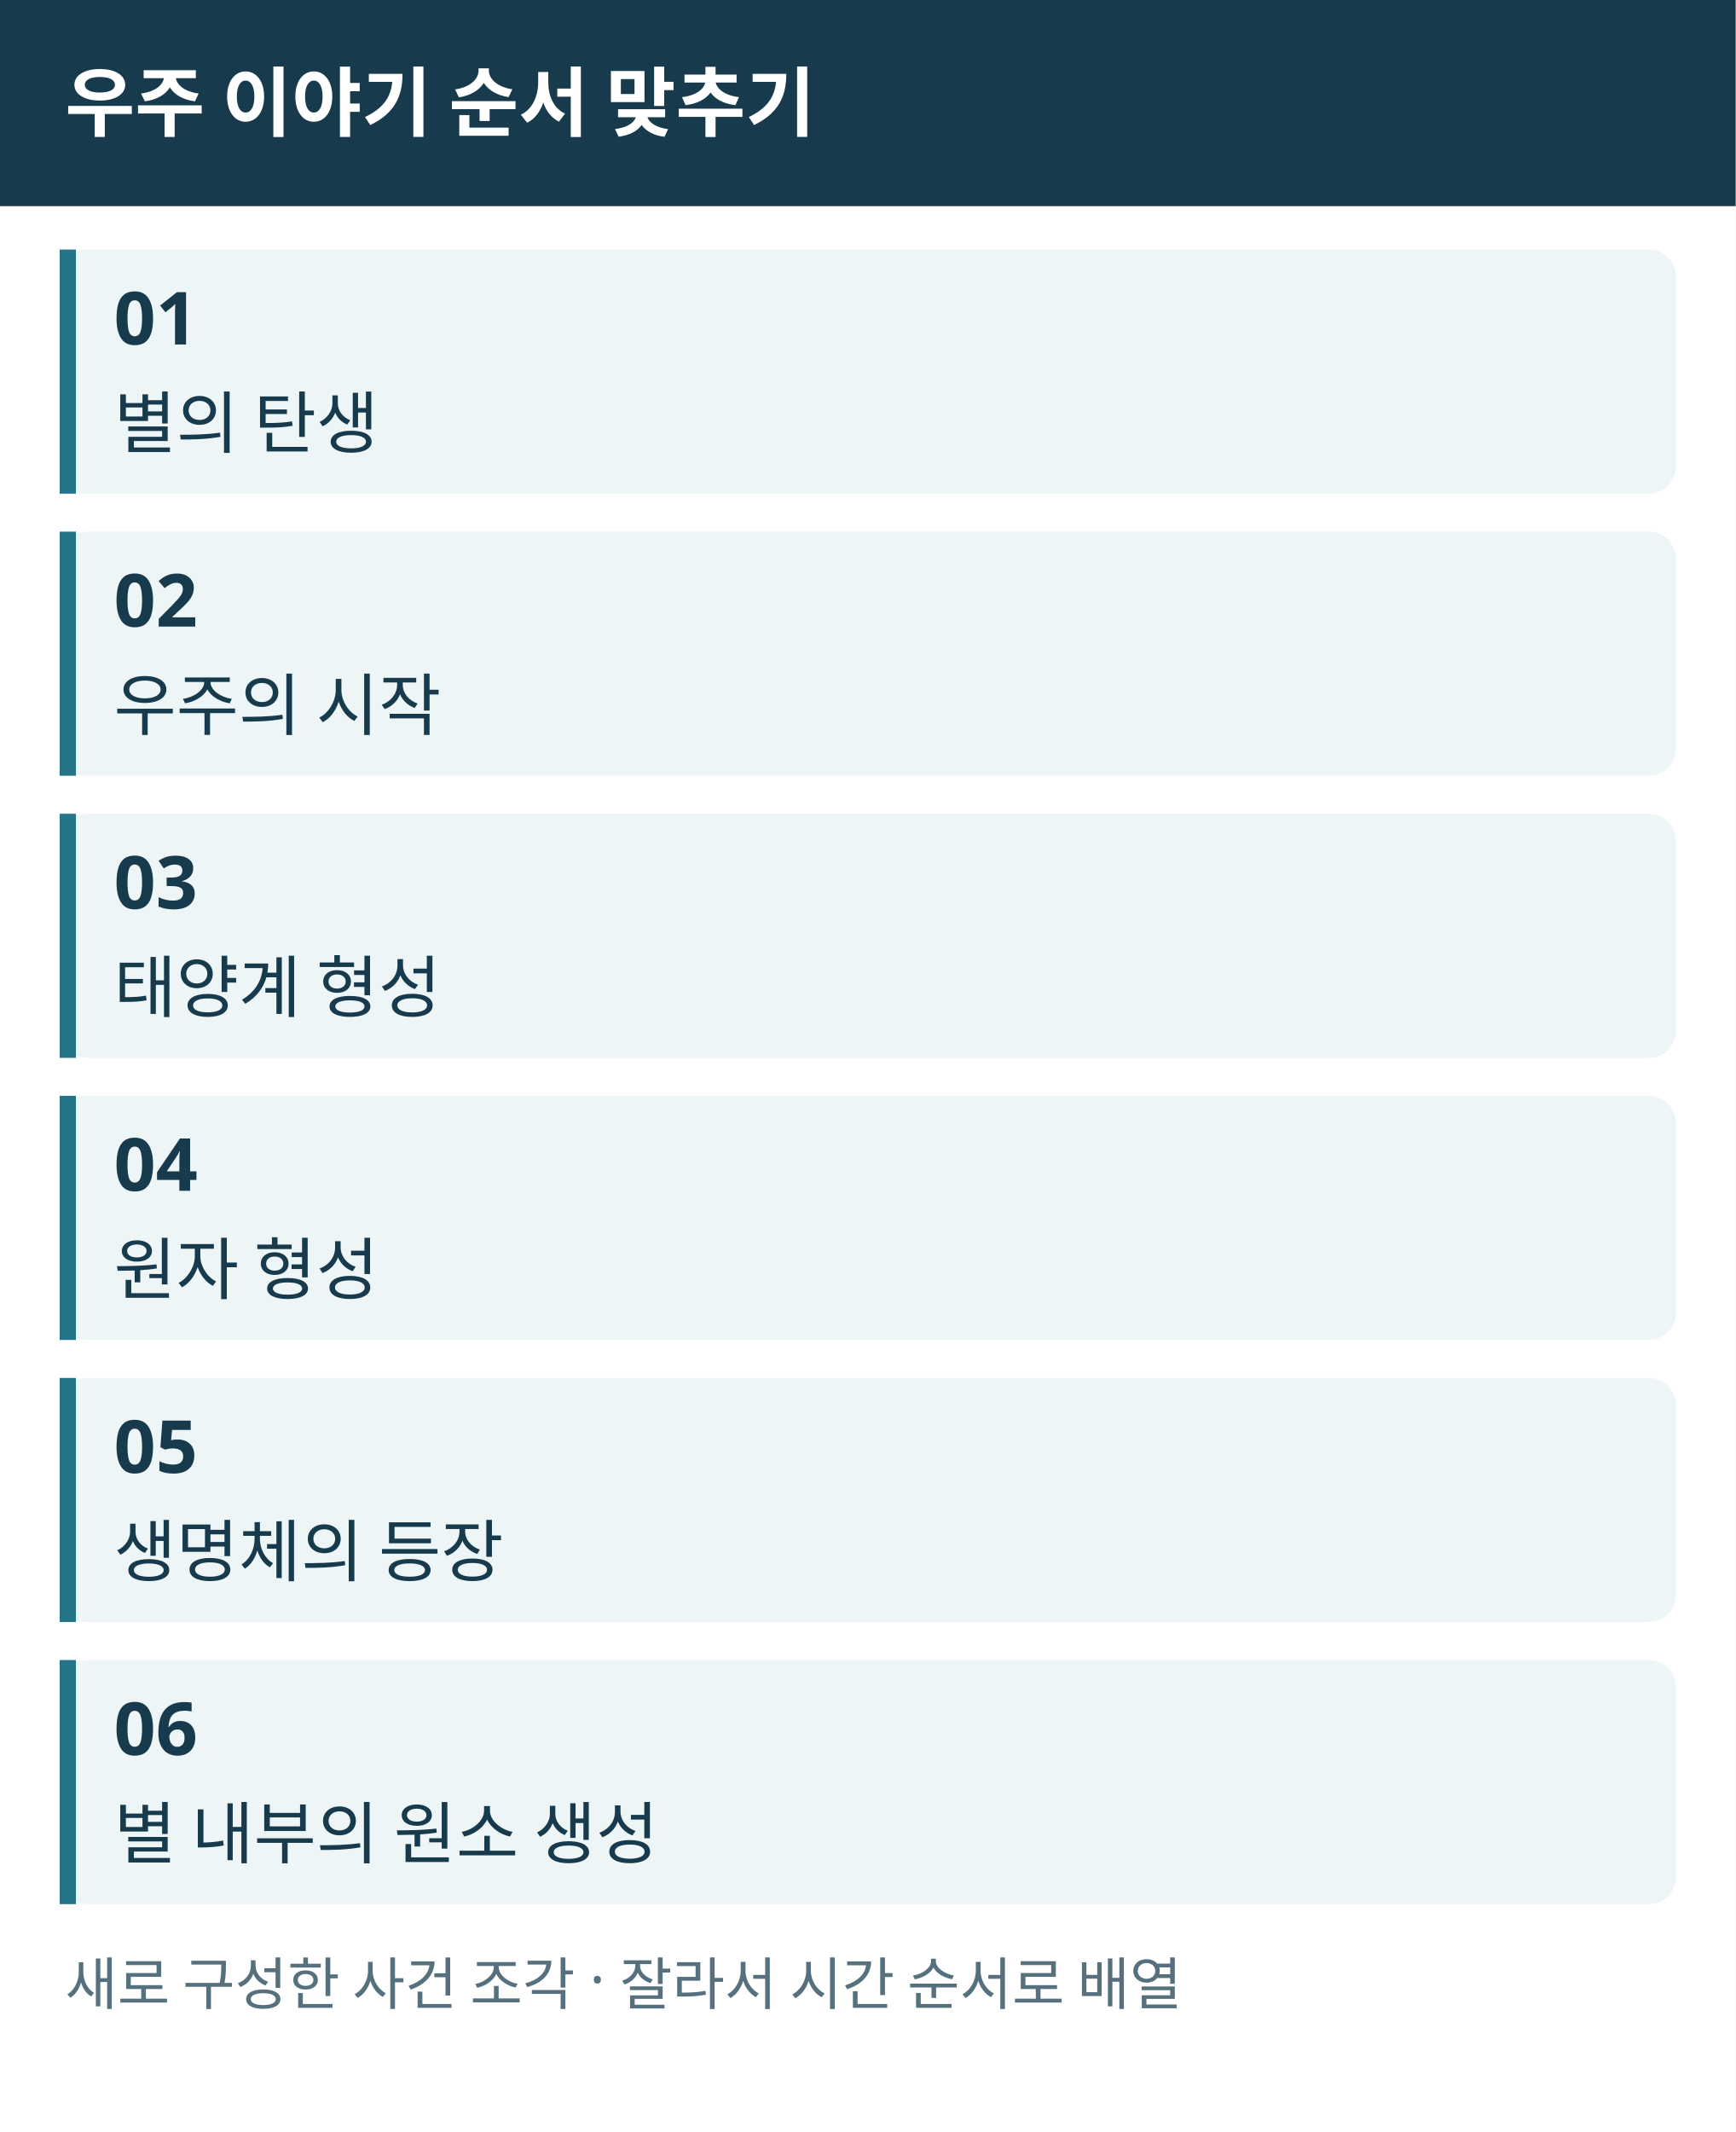
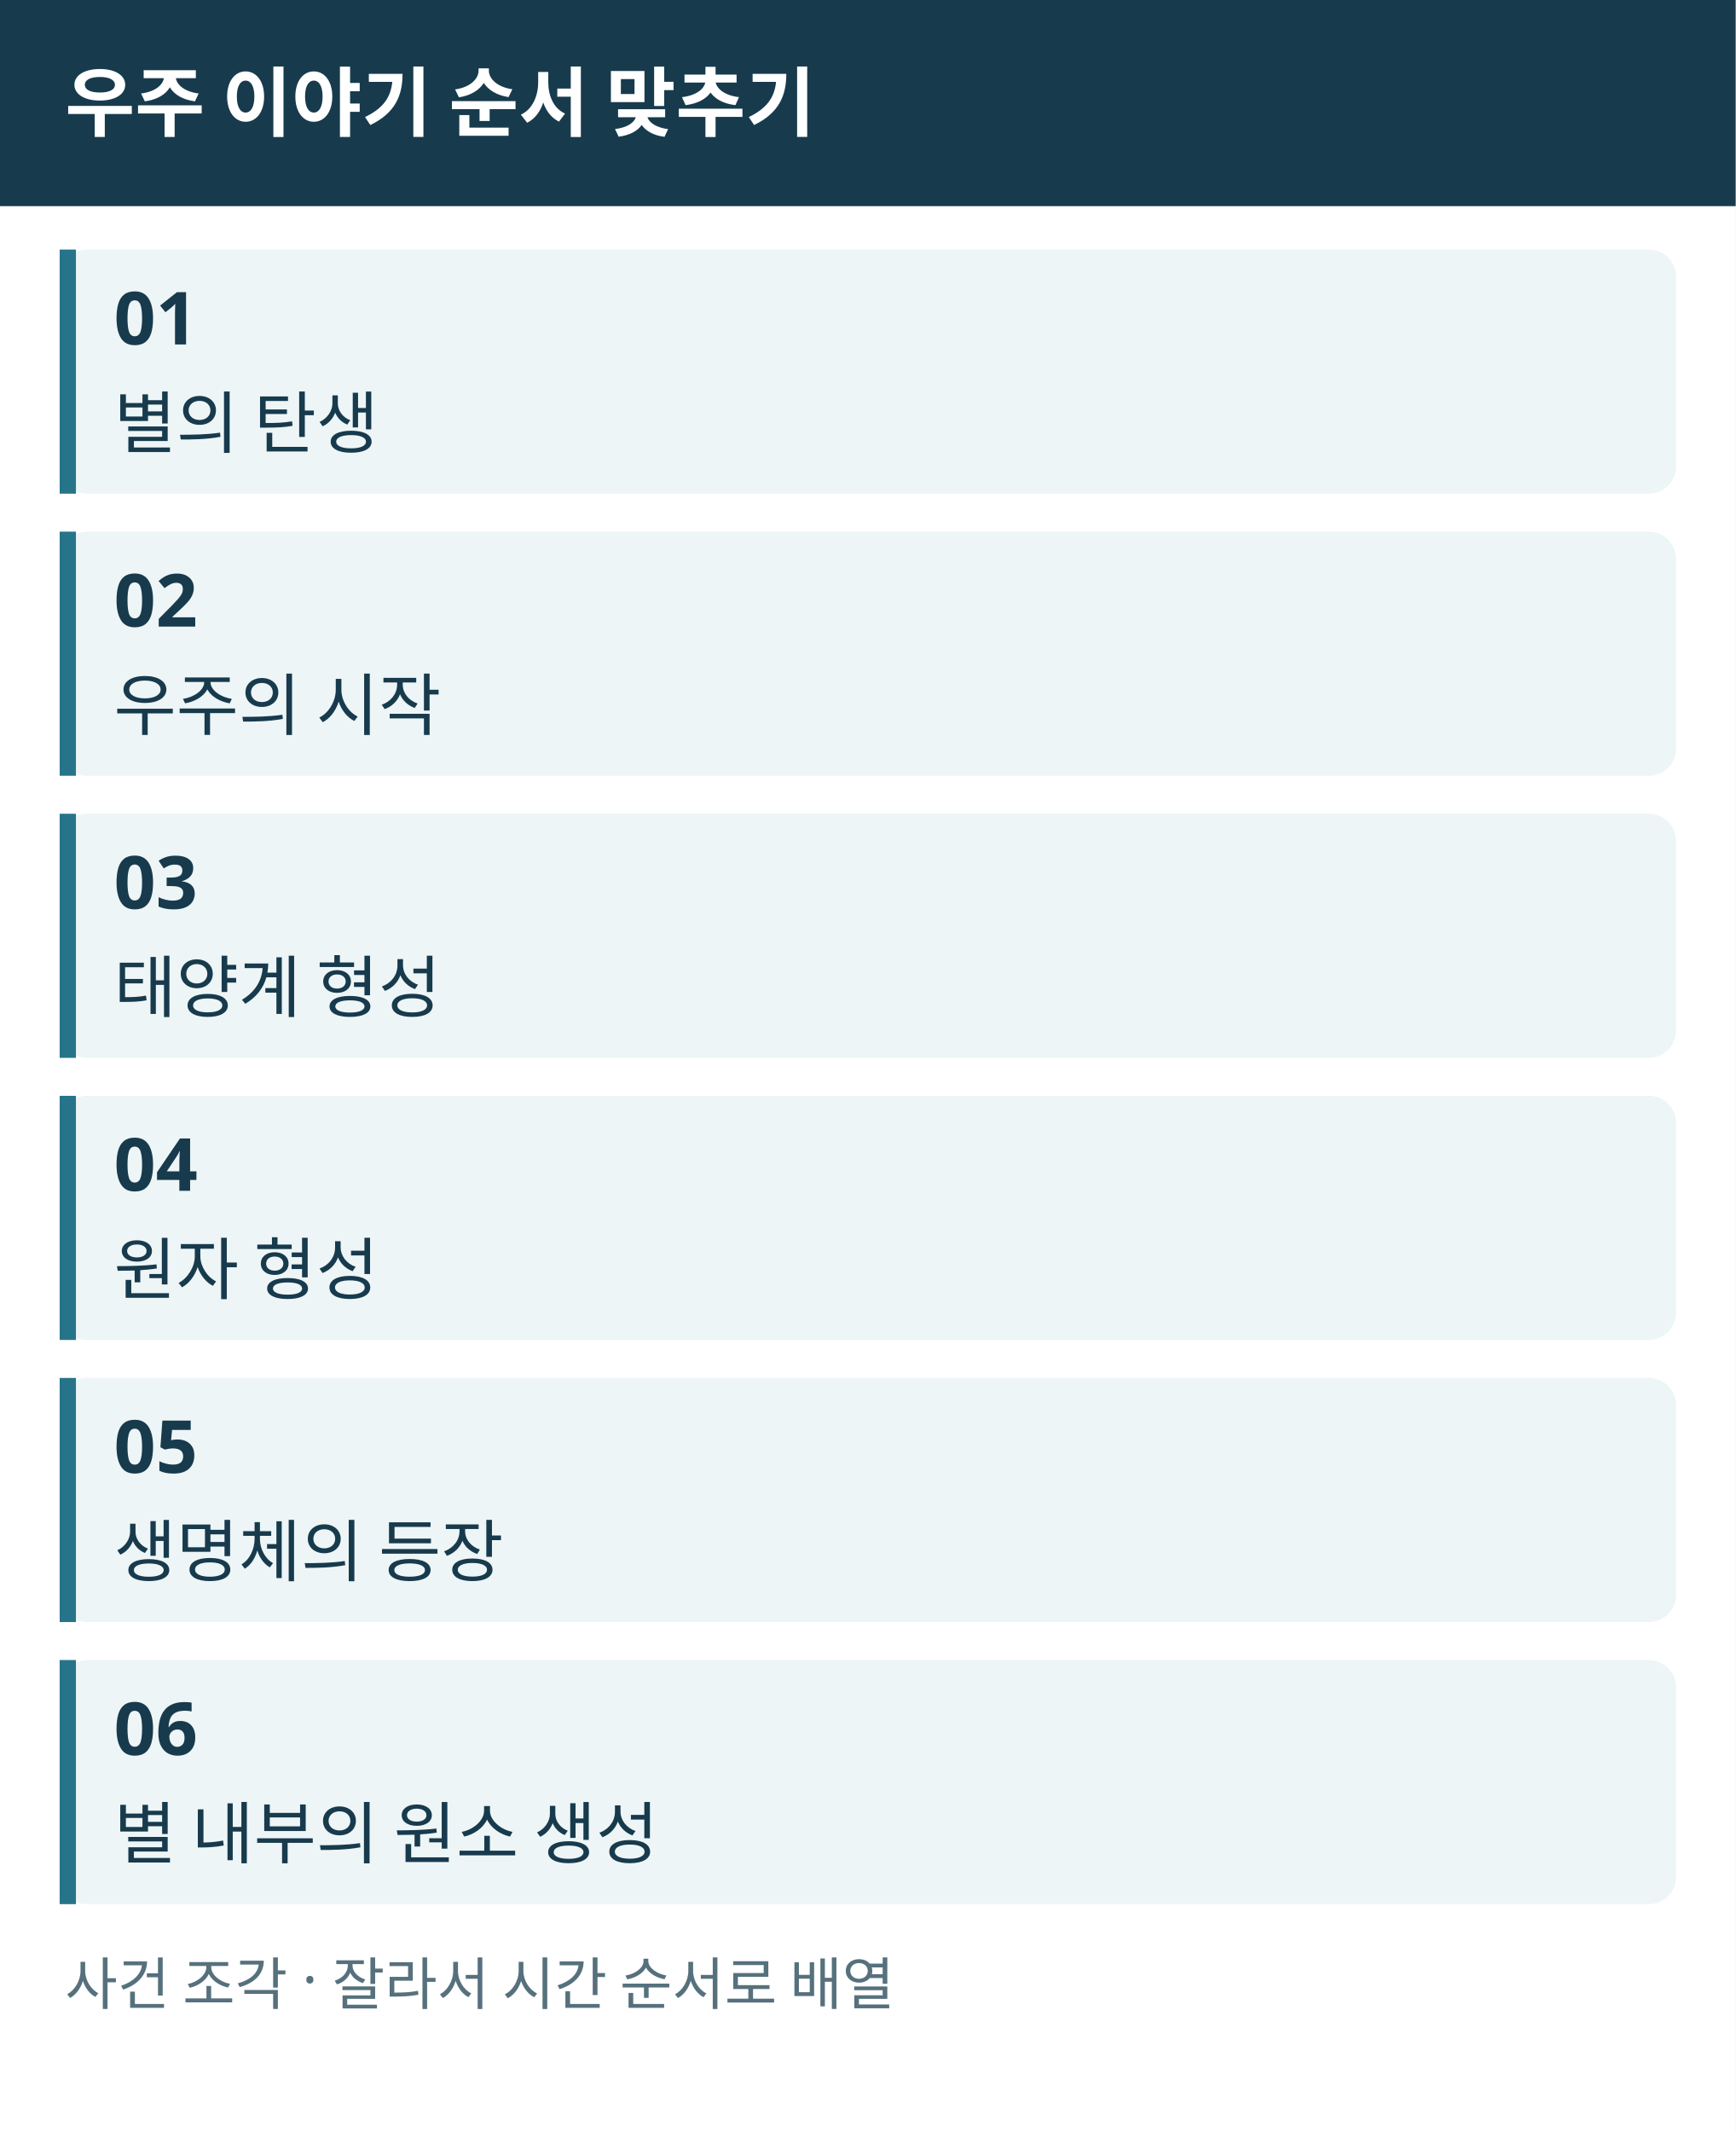
<svg xmlns="http://www.w3.org/2000/svg" viewBox="0 0 640 786" role="img">
  <g font-family="Malgun Gothic, Noto Sans KR, sans-serif">
    <rect width="640" height="786" fill="#ffffff" />
    <rect x="0" y="0" width="640" height="76" fill="#173b4d" />
    <text x="24" y="48" fill="#ffffff" font-size="28" font-weight="700">우주 이야기 순서 맞추기</text>
    <rect x="22" y="92" width="596" height="90" rx="10" fill="#edf5f6" stroke="none" />
    <rect x="22" y="92" width="6" height="90" rx="0" fill="#26748a" stroke="none" />
    <text x="42" y="127" font-size="27" fill="#183a4d" font-weight="700" text-anchor="start">01</text>
    <text x="42" y="165" font-size="25" fill="#183a4d" font-weight="400" text-anchor="start">별의 탄생</text>
    <rect x="22" y="196" width="596" height="90" rx="10" fill="#edf5f6" stroke="none" />
    <rect x="22" y="196" width="6" height="90" rx="0" fill="#26748a" stroke="none" />
    <text x="42" y="231" font-size="27" fill="#183a4d" font-weight="700" text-anchor="start">02</text>
    <text x="42" y="269" font-size="25" fill="#183a4d" font-weight="400" text-anchor="start">우주의 시작</text>
    <rect x="22" y="300" width="596" height="90" rx="10" fill="#edf5f6" stroke="none" />
    <rect x="22" y="300" width="6" height="90" rx="0" fill="#26748a" stroke="none" />
    <text x="42" y="335" font-size="27" fill="#183a4d" font-weight="700" text-anchor="start">03</text>
    <text x="42" y="373" font-size="25" fill="#183a4d" font-weight="400" text-anchor="start">태양계 형성</text>
    <rect x="22" y="404" width="596" height="90" rx="10" fill="#edf5f6" stroke="none" />
    <rect x="22" y="404" width="6" height="90" rx="0" fill="#26748a" stroke="none" />
    <text x="42" y="439" font-size="27" fill="#183a4d" font-weight="700" text-anchor="start">04</text>
    <text x="42" y="477" font-size="25" fill="#183a4d" font-weight="400" text-anchor="start">원자 형성</text>
    <rect x="22" y="508" width="596" height="90" rx="10" fill="#edf5f6" stroke="none" />
    <rect x="22" y="508" width="6" height="90" rx="0" fill="#26748a" stroke="none" />
    <text x="42" y="543" font-size="27" fill="#183a4d" font-weight="700" text-anchor="start">05</text>
    <text x="42" y="581" font-size="25" fill="#183a4d" font-weight="400" text-anchor="start">생명체의 등장</text>
    <rect x="22" y="612" width="596" height="90" rx="10" fill="#edf5f6" stroke="none" />
    <rect x="22" y="612" width="6" height="90" rx="0" fill="#26748a" stroke="none" />
    <text x="42" y="647" font-size="27" fill="#183a4d" font-weight="700" text-anchor="start">06</text>
    <text x="42" y="685" font-size="25" fill="#183a4d" font-weight="400" text-anchor="start">별 내부의 원소 생성</text>
-     <text x="24" y="739" font-size="21" fill="#56717d">새로 구성한 사건 조각 · 잘라서 시간 순서로 배열</text>
+     <text x="24" y="739" font-size="21" fill="#56717d">사건 조각 · 잘라서 시간 순서로 배열</text>
  </g>
</svg>
